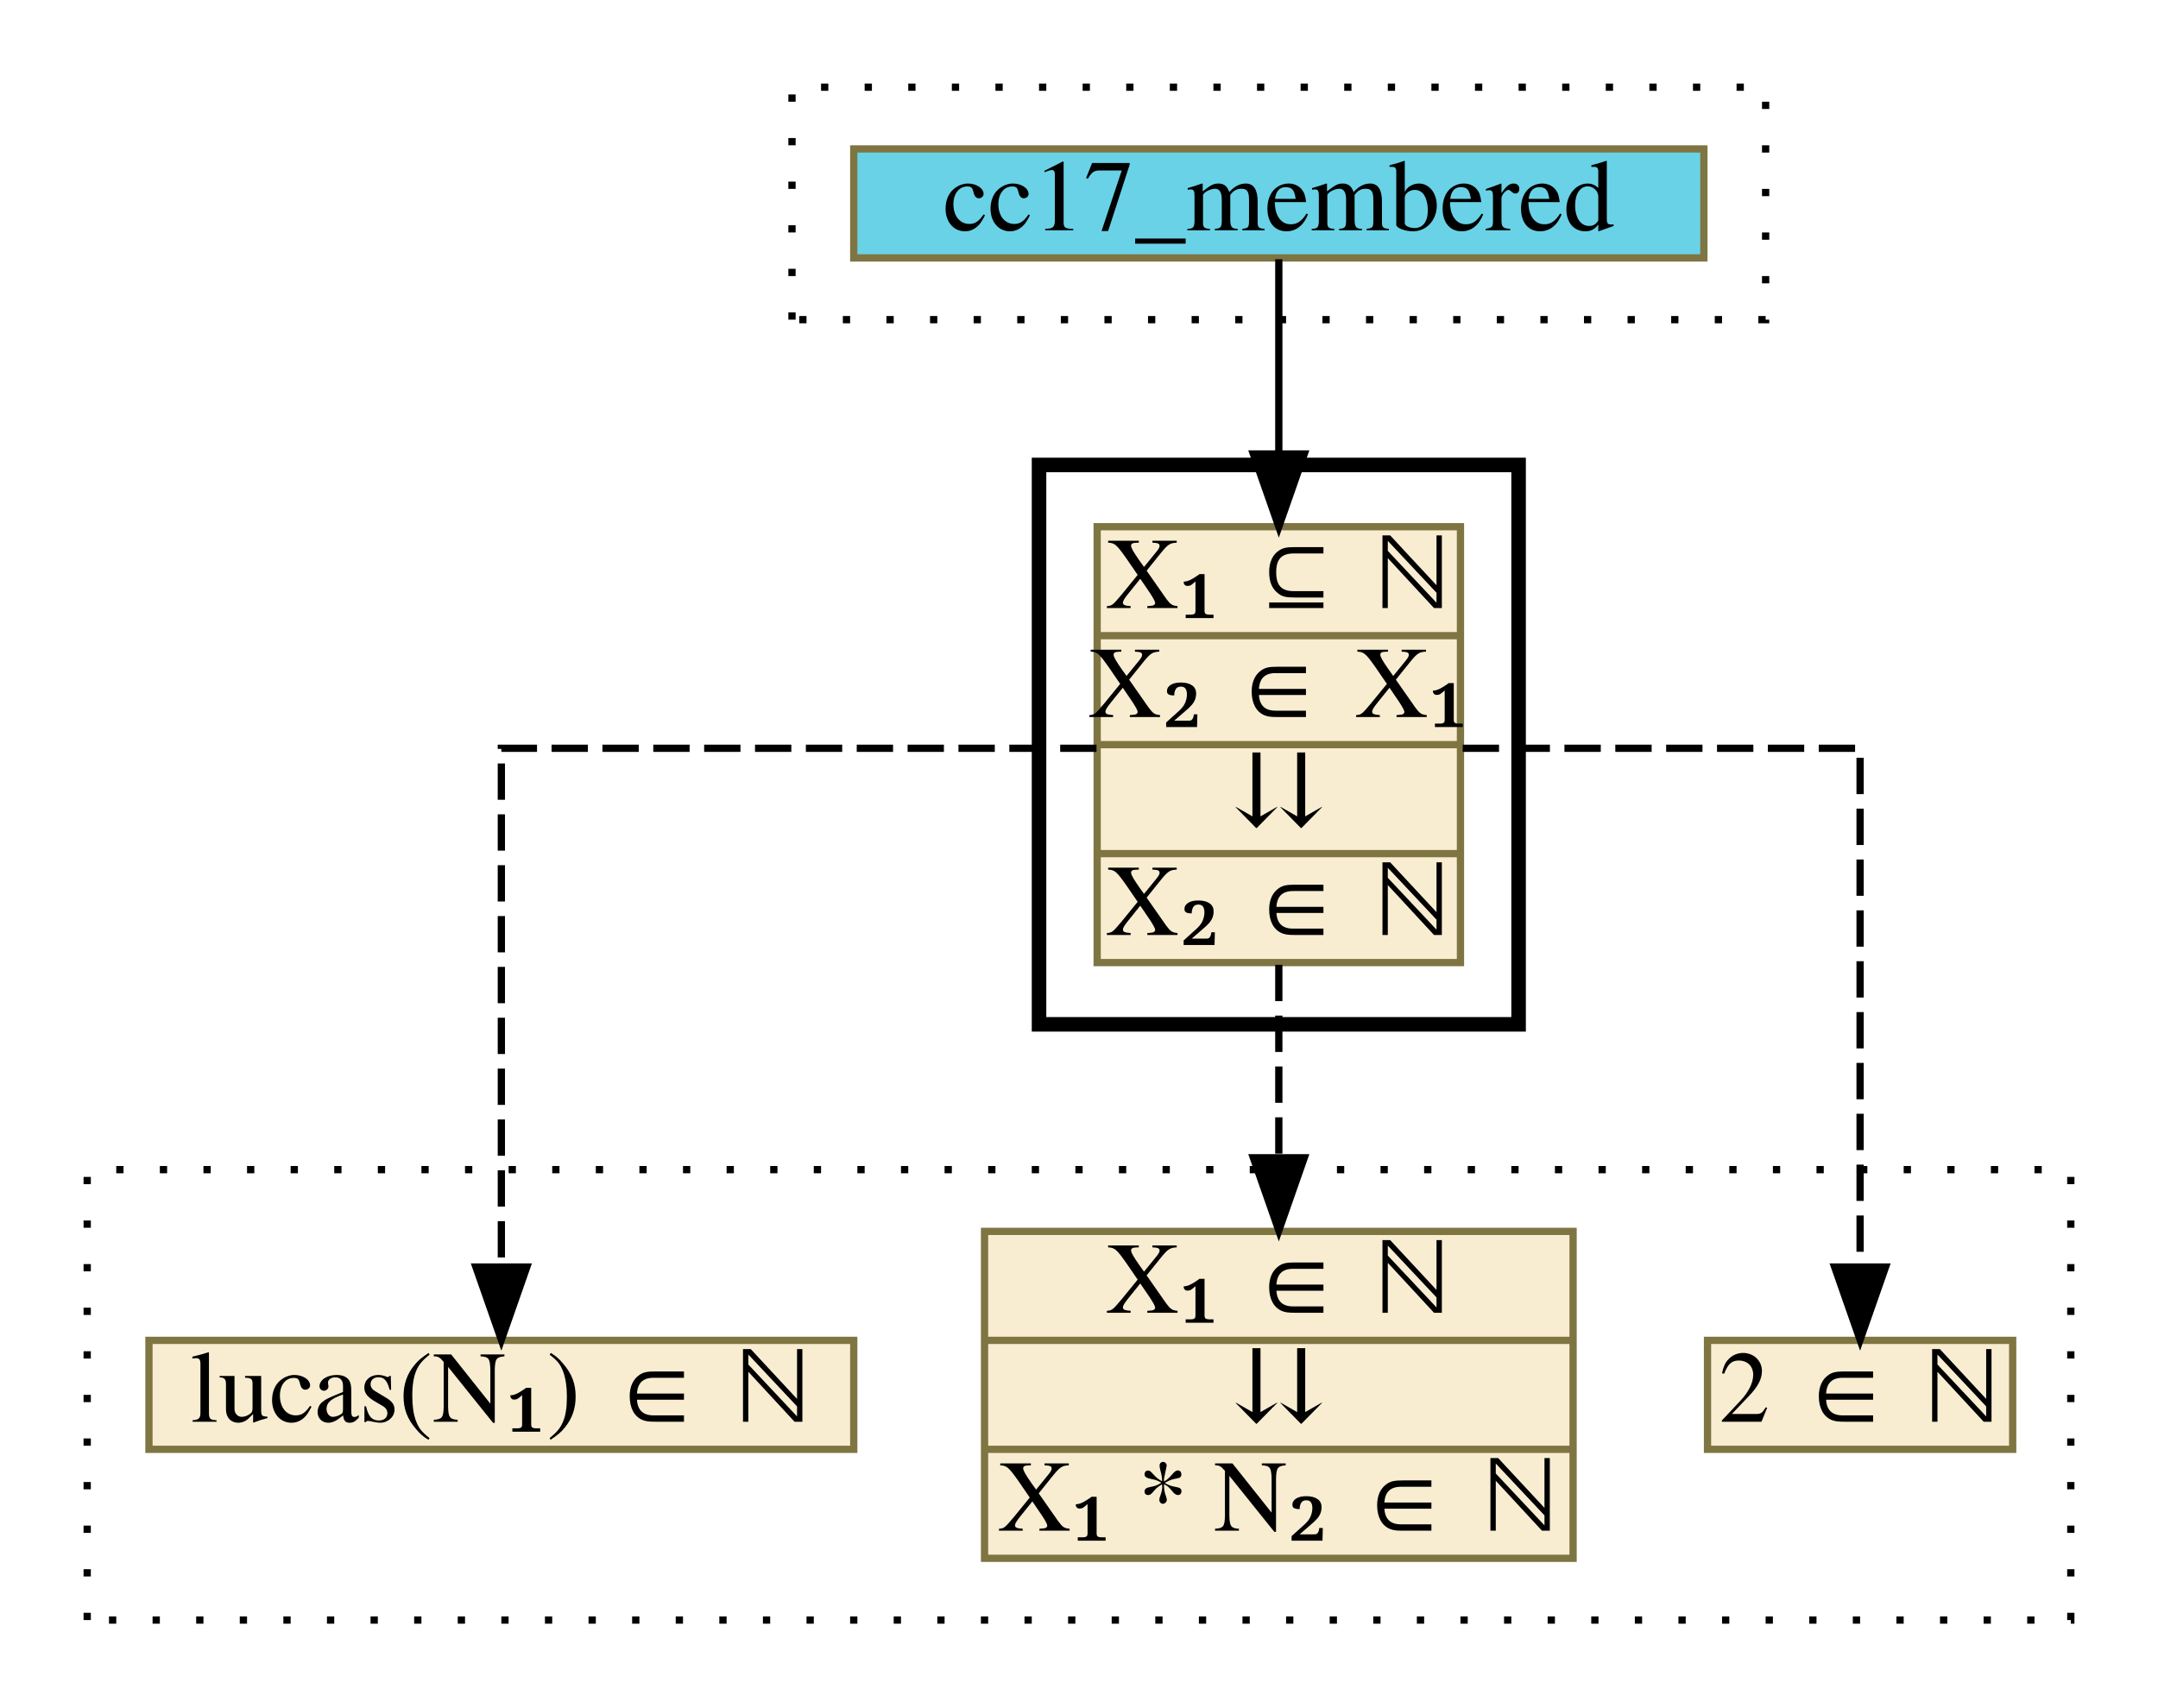
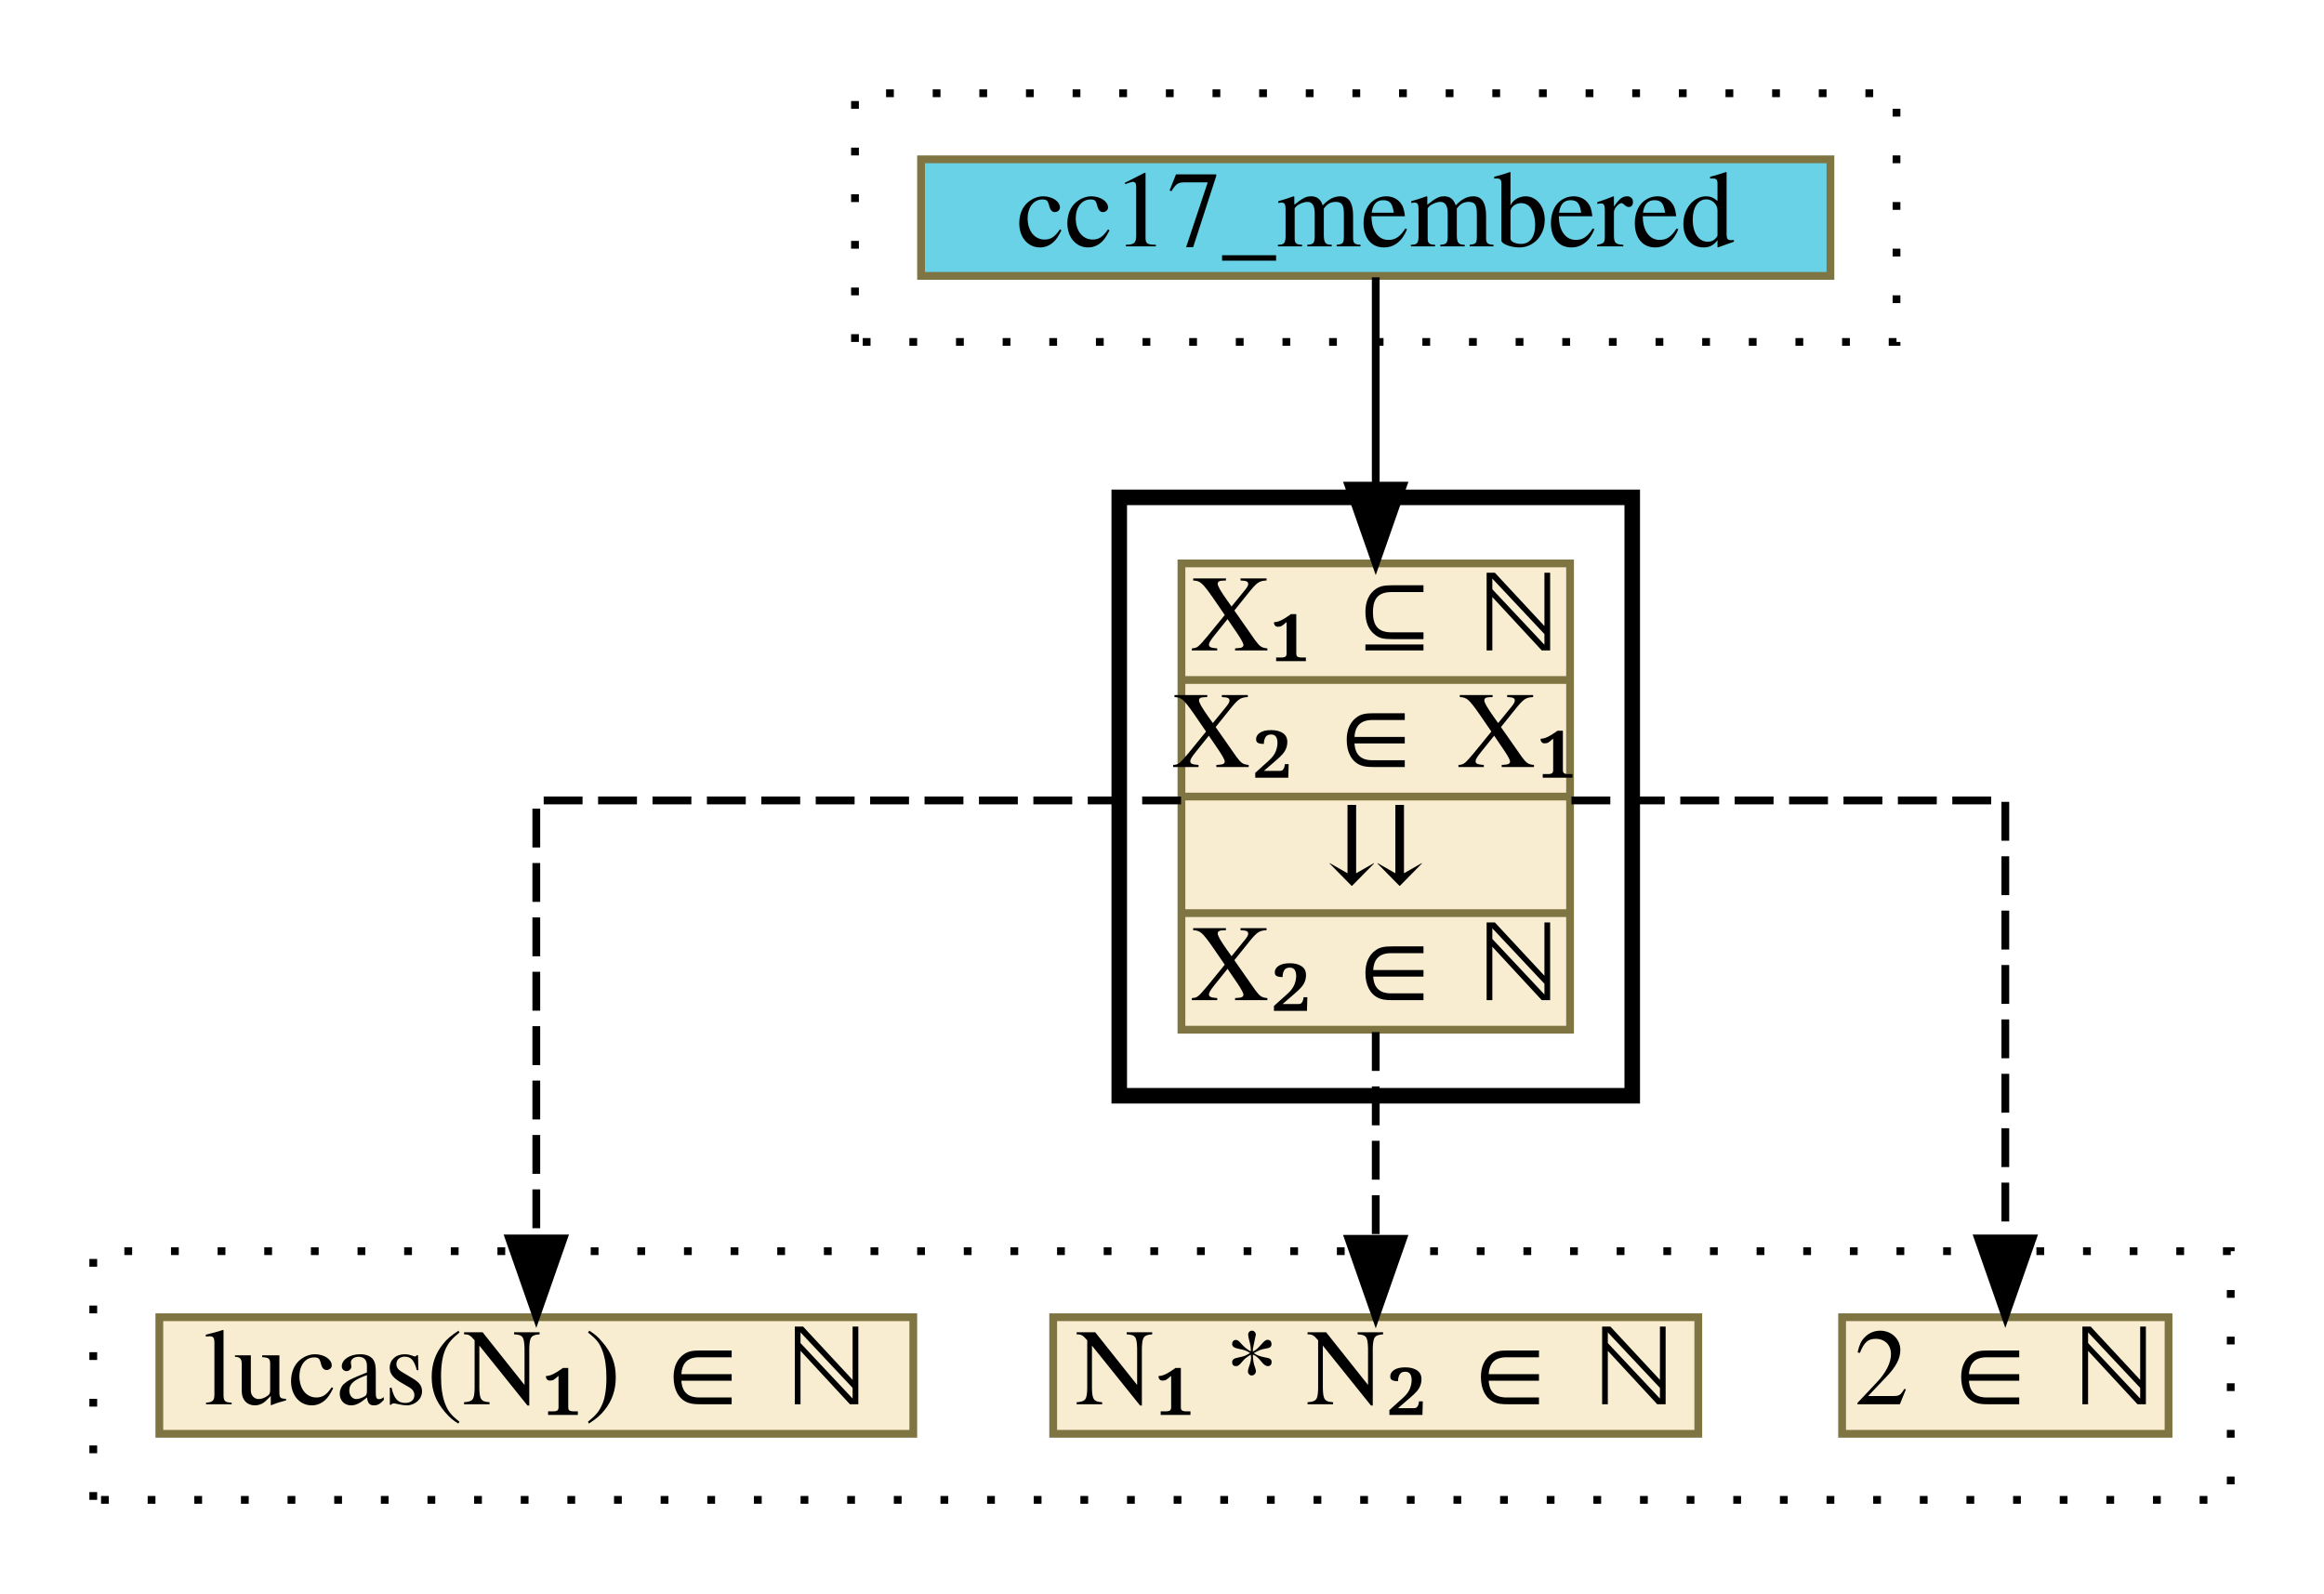
- <svg xmlns="http://www.w3.org/2000/svg" xmlns:xlink="http://www.w3.org/1999/xlink" width="297pt" height="235pt" viewBox="0.00 0.00 297.00 235.00">
-   <g id="graph0" class="graph" transform="scale(1 1) rotate(0) translate(4 231)">
+ <svg xmlns="http://www.w3.org/2000/svg" xmlns:xlink="http://www.w3.org/1999/xlink" width="299pt" height="205pt" viewBox="0.00 0.00 299.00 205.00">
+   <g id="graph0" class="graph" transform="scale(1 1) rotate(0) translate(4 201)">
    <g id="clust1" class="cluster">
-       <polygon fill="transparent" stroke="black" stroke-dasharray="1,5" points="105,-187 105,-219 239,-219 239,-187 105,-187" />
+       <polygon fill="transparent" stroke="black" stroke-dasharray="1,5" points="106,-157 106,-189 240,-189 240,-157 106,-157" />
    </g>
    <g id="clust2" class="cluster">
-       <polygon fill="transparent" stroke="black" stroke-width="2" points="139,-90 139,-167 205,-167 205,-90 139,-90" />
+       <polygon fill="transparent" stroke="black" stroke-width="2" points="140,-60 140,-137 206,-137 206,-60 140,-60" />
    </g>
    <g id="clust3" class="cluster">
-       <polygon fill="transparent" stroke="black" stroke-dasharray="1,5" points="8,-8 8,-70 281,-70 281,-8 8,-8" />
+       <polygon fill="transparent" stroke="black" stroke-dasharray="1,5" points="8,-8 8,-40 283,-40 283,-8 8,-8" />
    </g>
    <g id="node1" class="node">
      <g id="a_node1">
        <a xlink:href="cc17_membered.html" xlink:title="cc17_membered" target="_vizar">
-           <polygon fill="#69d2e7" stroke="#7f7542" points="113.5,-195.5 113.5,-210.5 230.5,-210.5 230.5,-195.5 113.5,-195.5" />
-           <text text-anchor="middle" x="172" y="-199.3" font-family="Times,serif" font-size="14.00">cc17_membered</text>
+           <polygon fill="#69d2e7" stroke="#7f7542" points="114.5,-165.5 114.5,-180.5 231.5,-180.5 231.5,-165.5 114.5,-165.5" />
+           <text text-anchor="middle" x="173" y="-169.3" font-family="Times,serif" font-size="14.00">cc17_membered</text>
        </a>
      </g>
    </g>
    <g id="node2" class="node">
      <g id="a_node2">
        <a xlink:href="c_0_126.html" xlink:title="{X₁ ⊆ ℕ|X₂ ∈ X₁|⇊|X₂ ∈ ℕ}" target="_vizar">
-           <polygon fill="#f8edd1" stroke="#7f7542" points="147,-98.5 147,-158.5 197,-158.5 197,-98.5 147,-98.5" />
-           <text text-anchor="middle" x="172" y="-147.3" font-family="Times,serif" font-size="14.00">X₁ ⊆ ℕ</text>
-           <polyline fill="none" stroke="#7f7542" points="147,-143.5 197,-143.5 " />
-           <text text-anchor="middle" x="172" y="-132.3" font-family="Times,serif" font-size="14.00">X₂ ∈ X₁</text>
-           <polyline fill="none" stroke="#7f7542" points="147,-128.5 197,-128.5 " />
-           <text text-anchor="middle" x="172" y="-117.3" font-family="Times,serif" font-size="14.00">⇊</text>
-           <polyline fill="none" stroke="#7f7542" points="147,-113.5 197,-113.5 " />
-           <text text-anchor="middle" x="172" y="-102.3" font-family="Times,serif" font-size="14.00">X₂ ∈ ℕ</text>
+           <polygon fill="#f8edd1" stroke="#7f7542" points="148,-68.5 148,-128.5 198,-128.5 198,-68.5 148,-68.5" />
+           <text text-anchor="middle" x="173" y="-117.3" font-family="Times,serif" font-size="14.00">X₁ ⊆ ℕ</text>
+           <polyline fill="none" stroke="#7f7542" points="148,-113.5 198,-113.5 " />
+           <text text-anchor="middle" x="173" y="-102.3" font-family="Times,serif" font-size="14.00">X₂ ∈ X₁</text>
+           <polyline fill="none" stroke="#7f7542" points="148,-98.5 198,-98.5 " />
+           <text text-anchor="middle" x="173" y="-87.3" font-family="Times,serif" font-size="14.00">⇊</text>
+           <polyline fill="none" stroke="#7f7542" points="148,-83.5 198,-83.5 " />
+           <text text-anchor="middle" x="173" y="-72.3" font-family="Times,serif" font-size="14.00">X₂ ∈ ℕ</text>
        </a>
      </g>
    </g>
    <g id="edge1" class="edge">
-       <path fill="none" stroke="black" d="M172,-195.31C172,-195.31 172,-168.51 172,-168.51" />
-       <polygon fill="black" stroke="black" points="175.5,-168.51 172,-158.51 168.5,-168.51 175.5,-168.51" />
+       <path fill="none" stroke="black" d="M173,-165.31C173,-165.31 173,-138.51 173,-138.51" />
+       <polygon fill="black" stroke="black" points="176.5,-138.51 173,-128.51 169.5,-138.51 176.5,-138.51" />
    </g>
    <g id="node3" class="node">
      <g id="a_node3">
        <a xlink:href="c_0_64.html" xlink:title="{2 ∈ ℕ}" target="_vizar">
-           <polygon fill="#f8edd1" stroke="#7f7542" points="231,-31.5 231,-46.5 273,-46.5 273,-31.5 231,-31.5" />
-           <text text-anchor="middle" x="252" y="-35.3" font-family="Times,serif" font-size="14.00">2 ∈ ℕ</text>
+           <polygon fill="#f8edd1" stroke="#7f7542" points="233,-16.5 233,-31.5 275,-31.5 275,-16.5 233,-16.5" />
+           <text text-anchor="middle" x="254" y="-20.3" font-family="Times,serif" font-size="14.00">2 ∈ ℕ</text>
        </a>
      </g>
    </g>
    <g id="edge2" class="edge">
-       <path fill="none" stroke="black" stroke-dasharray="5,2" d="M197.31,-128C220.75,-128 252,-128 252,-128 252,-128 252,-56.59 252,-56.59" />
-       <polygon fill="black" stroke="black" points="255.5,-56.59 252,-46.59 248.5,-56.59 255.5,-56.59" />
+       <path fill="none" stroke="black" stroke-dasharray="5,2" d="M198.18,-98C221.96,-98 254,-98 254,-98 254,-98 254,-41.64 254,-41.64" />
+       <polygon fill="black" stroke="black" points="257.5,-41.64 254,-31.64 250.5,-41.64 257.5,-41.64" />
    </g>
    <g id="node4" class="node">
      <g id="a_node4">
-         <a xlink:href="c_0_136.html" xlink:title="{X₁ ∈ ℕ|⇊|X₁ * N₂ ∈ ℕ}" target="_vizar">
-           <polygon fill="#f8edd1" stroke="#7f7542" points="131.5,-16.5 131.5,-61.5 212.5,-61.5 212.5,-16.5 131.5,-16.5" />
-           <text text-anchor="middle" x="172" y="-50.3" font-family="Times,serif" font-size="14.00">X₁ ∈ ℕ</text>
-           <polyline fill="none" stroke="#7f7542" points="131.5,-46.5 212.5,-46.5 " />
-           <text text-anchor="middle" x="172" y="-35.3" font-family="Times,serif" font-size="14.00">⇊</text>
-           <polyline fill="none" stroke="#7f7542" points="131.5,-31.5 212.5,-31.5 " />
-           <text text-anchor="middle" x="172" y="-20.3" font-family="Times,serif" font-size="14.00">X₁ * N₂ ∈ ℕ</text>
+         <a xlink:href="c_0_136.html" xlink:title="{N₁ * N₂ ∈ ℕ}" target="_vizar">
+           <polygon fill="#f8edd1" stroke="#7f7542" points="131.5,-16.5 131.5,-31.5 214.5,-31.5 214.5,-16.5 131.5,-16.5" />
+           <text text-anchor="middle" x="173" y="-20.3" font-family="Times,serif" font-size="14.00">N₁ * N₂ ∈ ℕ</text>
        </a>
      </g>
    </g>
    <g id="edge3" class="edge">
-       <path fill="none" stroke="black" stroke-dasharray="5,2" d="M172,-98.2C172,-98.2 172,-71.63 172,-71.63" />
-       <polygon fill="black" stroke="black" points="175.5,-71.63 172,-61.63 168.5,-71.63 175.5,-71.63" />
+       <path fill="none" stroke="black" stroke-dasharray="5,2" d="M173,-68.2C173,-68.2 173,-41.59 173,-41.59" />
+       <polygon fill="black" stroke="black" points="176.5,-41.59 173,-31.59 169.5,-41.59 176.5,-41.59" />
    </g>
    <g id="node5" class="node">
      <g id="a_node5">
        <a xlink:href="c_0_135.html" xlink:title="{lucas(N₁) ∈ ℕ}" target="_vizar">
-           <polygon fill="#f8edd1" stroke="#7f7542" points="16.5,-31.5 16.5,-46.5 113.5,-46.5 113.5,-31.5 16.5,-31.5" />
-           <text text-anchor="middle" x="65" y="-35.3" font-family="Times,serif" font-size="14.00">lucas(N₁) ∈ ℕ</text>
+           <polygon fill="#f8edd1" stroke="#7f7542" points="16.5,-16.5 16.5,-31.5 113.5,-31.5 113.5,-16.5 16.5,-16.5" />
+           <text text-anchor="middle" x="65" y="-20.3" font-family="Times,serif" font-size="14.00">lucas(N₁) ∈ ℕ</text>
        </a>
      </g>
    </g>
    <g id="edge4" class="edge">
-       <path fill="none" stroke="black" stroke-dasharray="5,2" d="M146.91,-128C115.29,-128 65,-128 65,-128 65,-128 65,-56.59 65,-56.59" />
-       <polygon fill="black" stroke="black" points="68.5,-56.59 65,-46.59 61.5,-56.59 68.5,-56.59" />
+       <path fill="none" stroke="black" stroke-dasharray="5,2" d="M147.95,-98C116.05,-98 65,-98 65,-98 65,-98 65,-41.64 65,-41.64" />
+       <polygon fill="black" stroke="black" points="68.5,-41.64 65,-31.64 61.5,-41.64 68.5,-41.64" />
    </g>
  </g>
</svg>
